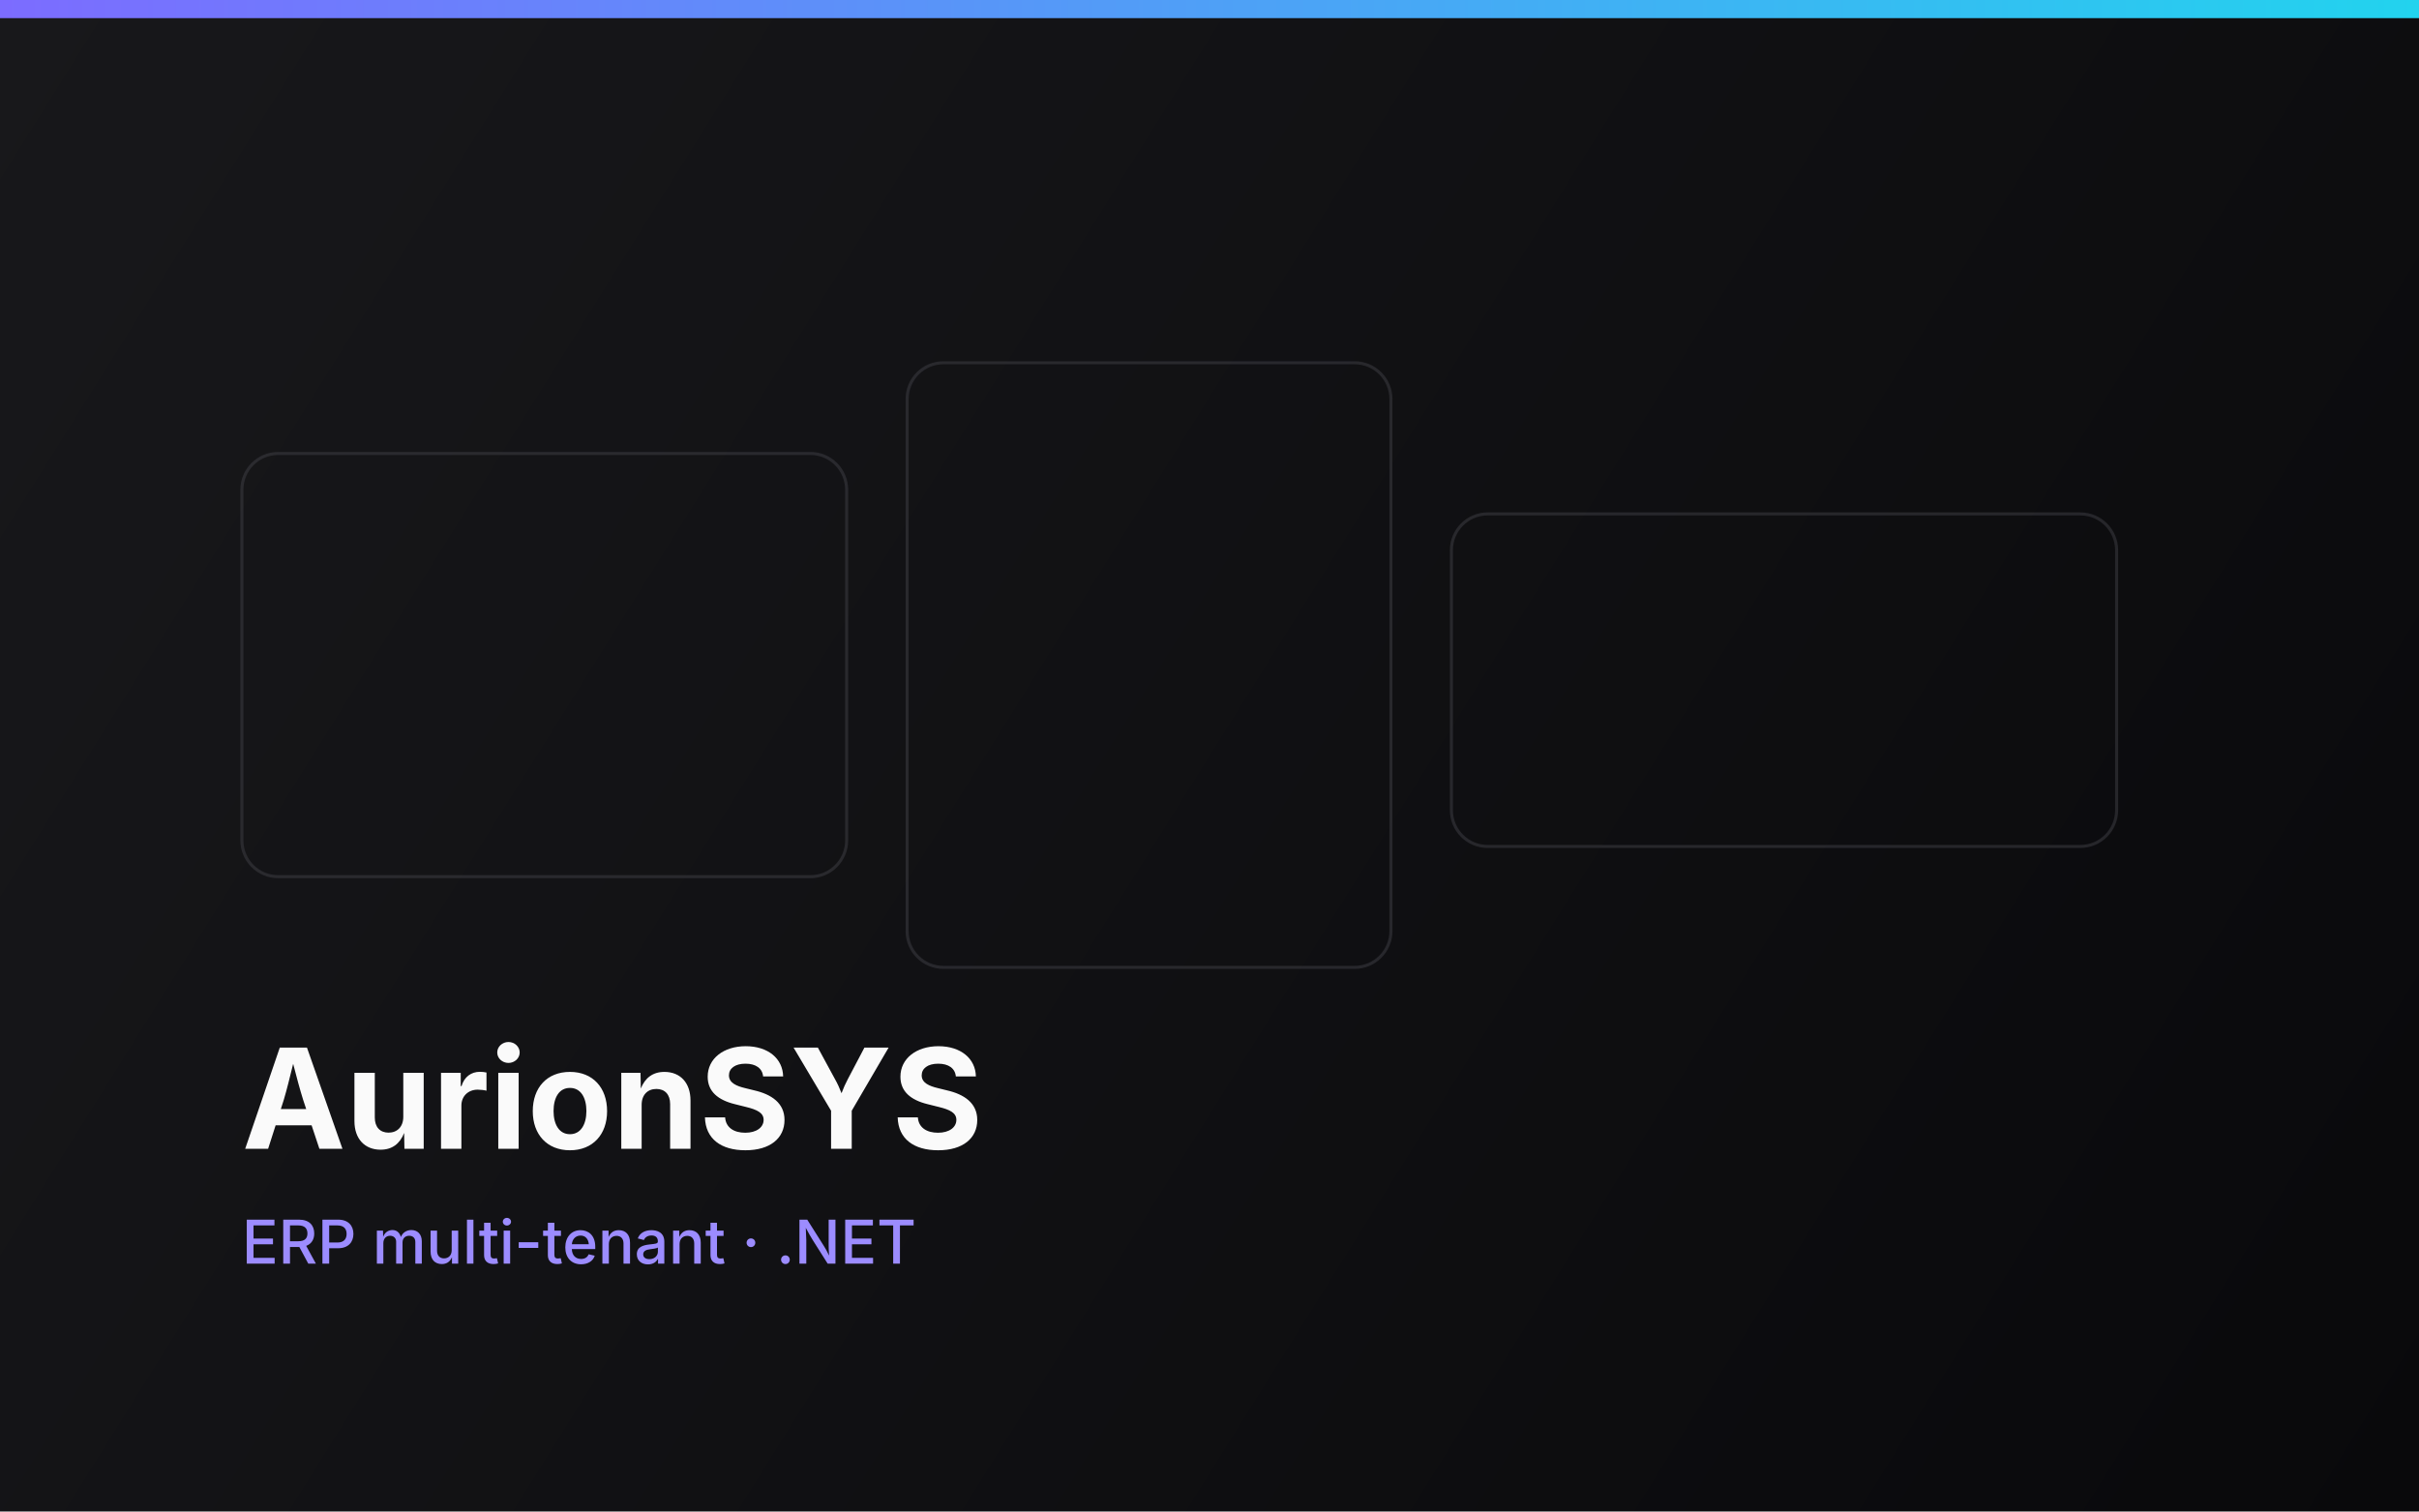
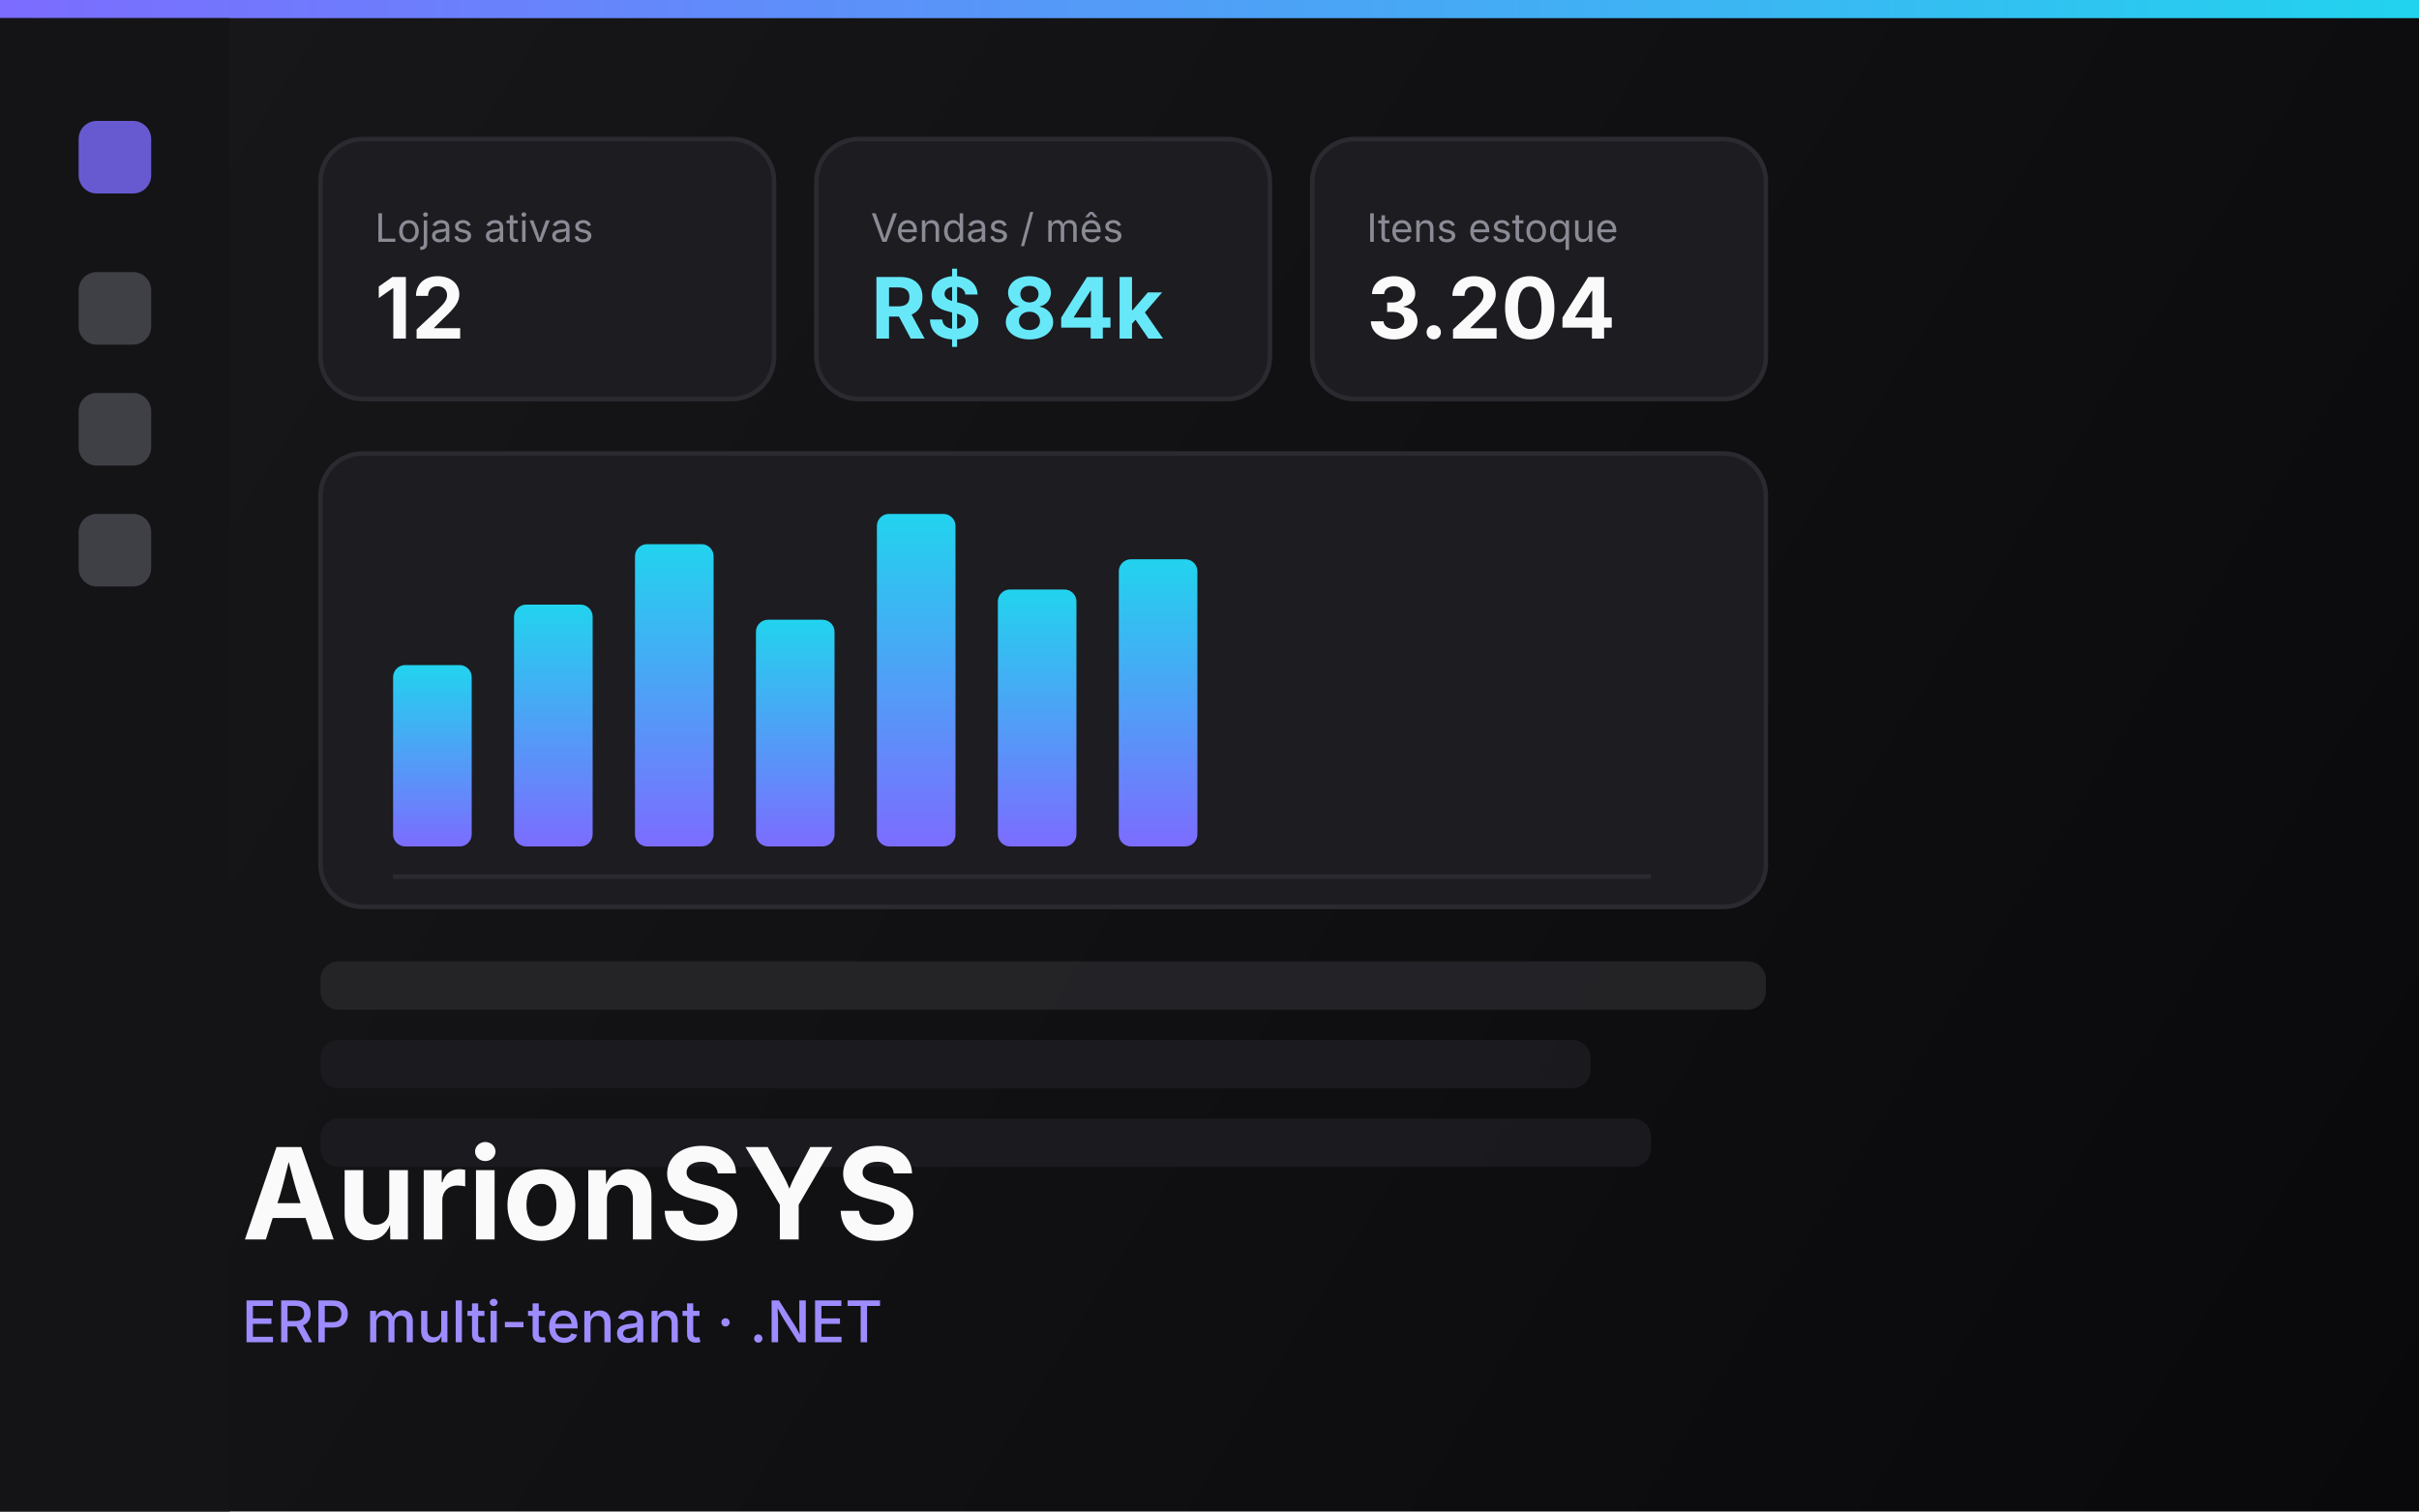
<svg xmlns="http://www.w3.org/2000/svg" viewBox="0 0 800 500" width="800" height="500">
  <defs>
    <linearGradient id="g" x1="0" y1="0" x2="800" y2="500" gradientUnits="userSpaceOnUse">
      <stop offset="0" stop-color="#18181b" />
      <stop offset="1" stop-color="#09090b" />
    </linearGradient>
    <linearGradient id="accent" x1="0" y1="0" x2="800" y2="0" gradientUnits="userSpaceOnUse">
      <stop offset="0" stop-color="#7c6cff" />
      <stop offset="1" stop-color="#22d3ee" />
    </linearGradient>
+     <linearGradient id="bar" x1="0" y1="1" x2="0" y2="0">
+       <stop offset="0" stop-color="#7c6cff" />
+       <stop offset="1" stop-color="#22d3ee" />
+     </linearGradient>
  </defs>
  <rect width="800" height="500" fill="url(#g)" />
  <rect x="0" y="0" width="800" height="6" fill="url(#accent)" />
-   <g opacity="0.5" stroke="#3f3f46" stroke-width="1">
-     <rect x="80" y="150" width="200" height="140" rx="12" fill="none" />
-     <rect x="300" y="120" width="160" height="200" rx="12" fill="none" />
-     <rect x="480" y="170" width="220" height="110" rx="12" fill="none" />
+   <rect x="0" y="6" width="76" height="494" fill="#141417" />
+   <g fill="#3f3f46">
+     <rect x="26" y="40" width="24" height="24" rx="6" fill="#7c6cff" opacity="0.8" />
+     <rect x="26" y="90" width="24" height="24" rx="6" />
+     <rect x="26" y="130" width="24" height="24" rx="6" />
+     <rect x="26" y="170" width="24" height="24" rx="6" />
  </g>
-   <text x="80" y="380" font-family="'Space Grotesk','Inter',sans-serif" font-weight="700" font-size="46" fill="#fafafa">AurionSYS</text>
-   <text x="80" y="418" font-family="'Inter',sans-serif" font-weight="500" font-size="20" fill="#9c8cff">ERP multi-tenant · .NET</text>
+   <g>
+     <rect x="106" y="46" width="150" height="86" rx="14" fill="#1c1c21" stroke="#2a2a30" stroke-width="1.5" />
+     <text x="124" y="80" font-family="'Inter',sans-serif" font-size="13" fill="#8b8b95">Lojas ativas</text>
+     <text x="124" y="112" font-family="'Space Grotesk','Inter',sans-serif" font-weight="700" font-size="28" fill="#fafafa">12</text>
+     <rect x="270" y="46" width="150" height="86" rx="14" fill="#1c1c21" stroke="#2a2a30" stroke-width="1.5" />
+     <text x="288" y="80" font-family="'Inter',sans-serif" font-size="13" fill="#8b8b95">Vendas / mês</text>
+     <text x="288" y="112" font-family="'Space Grotesk','Inter',sans-serif" font-weight="700" font-size="28" fill="#67e8f9">R$ 84k</text>
+     <rect x="434" y="46" width="150" height="86" rx="14" fill="#1c1c21" stroke="#2a2a30" stroke-width="1.5" />
+     <text x="452" y="80" font-family="'Inter',sans-serif" font-size="13" fill="#8b8b95">Itens estoque</text>
+     <text x="452" y="112" font-family="'Space Grotesk','Inter',sans-serif" font-weight="700" font-size="28" fill="#fafafa">3.204</text>
+   </g>
+   <g transform="translate(106,150)">
+     <rect x="0" y="0" width="478" height="150" rx="14" fill="#1c1c21" stroke="#2a2a30" stroke-width="1.5" />
+     <g fill="url(#bar)">
+       <rect x="24" y="70" width="26" height="60" rx="4" />
+       <rect x="64" y="50" width="26" height="80" rx="4" />
+       <rect x="104" y="30" width="26" height="100" rx="4" />
+       <rect x="144" y="55" width="26" height="75" rx="4" />
+       <rect x="184" y="20" width="26" height="110" rx="4" />
+       <rect x="224" y="45" width="26" height="85" rx="4" />
+       <rect x="264" y="35" width="26" height="95" rx="4" />
+     </g>
+     <line x1="24" y1="140" x2="440" y2="140" stroke="#2a2a30" stroke-width="1.5" />
+   </g>
+   <g transform="translate(106,318)" opacity="0.85">
+     <rect x="0" y="0" width="478" height="16" rx="6" fill="#27272a" />
+     <rect x="0" y="26" width="420" height="16" rx="6" fill="#1c1c21" />
+     <rect x="0" y="52" width="440" height="16" rx="6" fill="#1c1c21" />
+   </g>
+   <text x="80" y="410" font-family="'Space Grotesk','Inter',sans-serif" font-weight="700" font-size="42" fill="#fafafa">AurionSYS</text>
+   <text x="80" y="444" font-family="'Inter',sans-serif" font-weight="500" font-size="19" fill="#9c8cff">ERP multi-tenant · .NET</text>
</svg>
